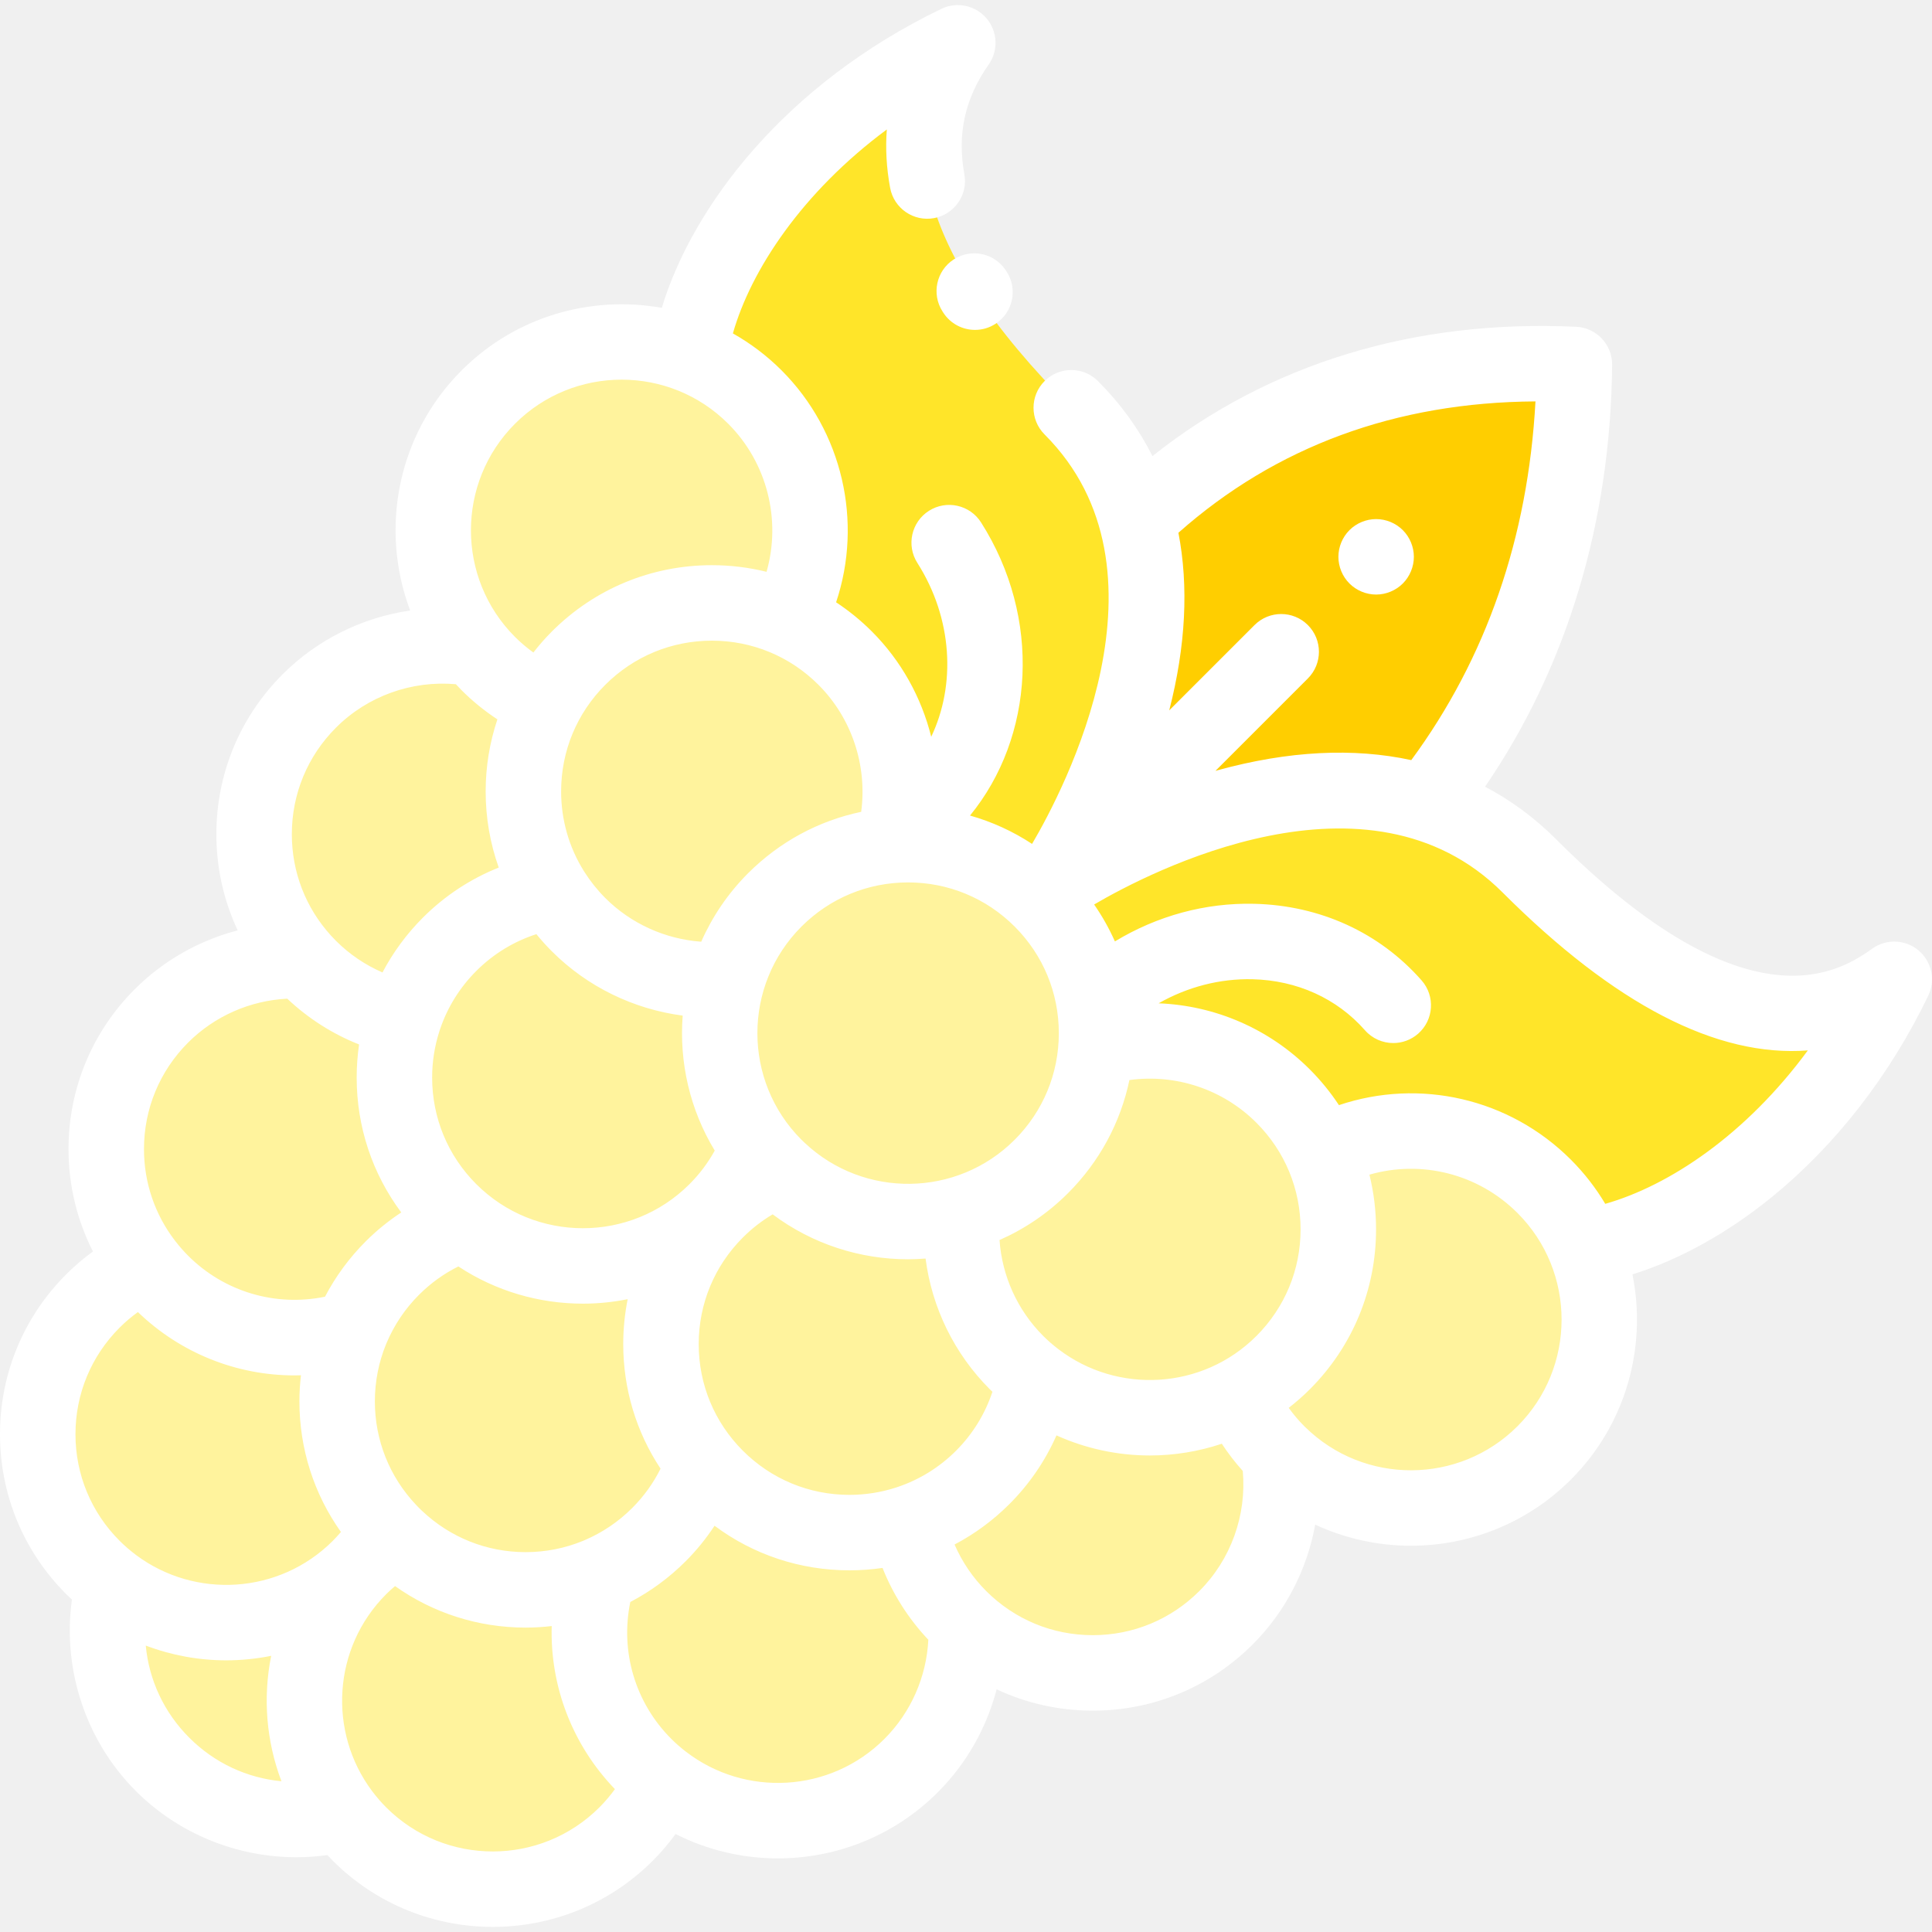
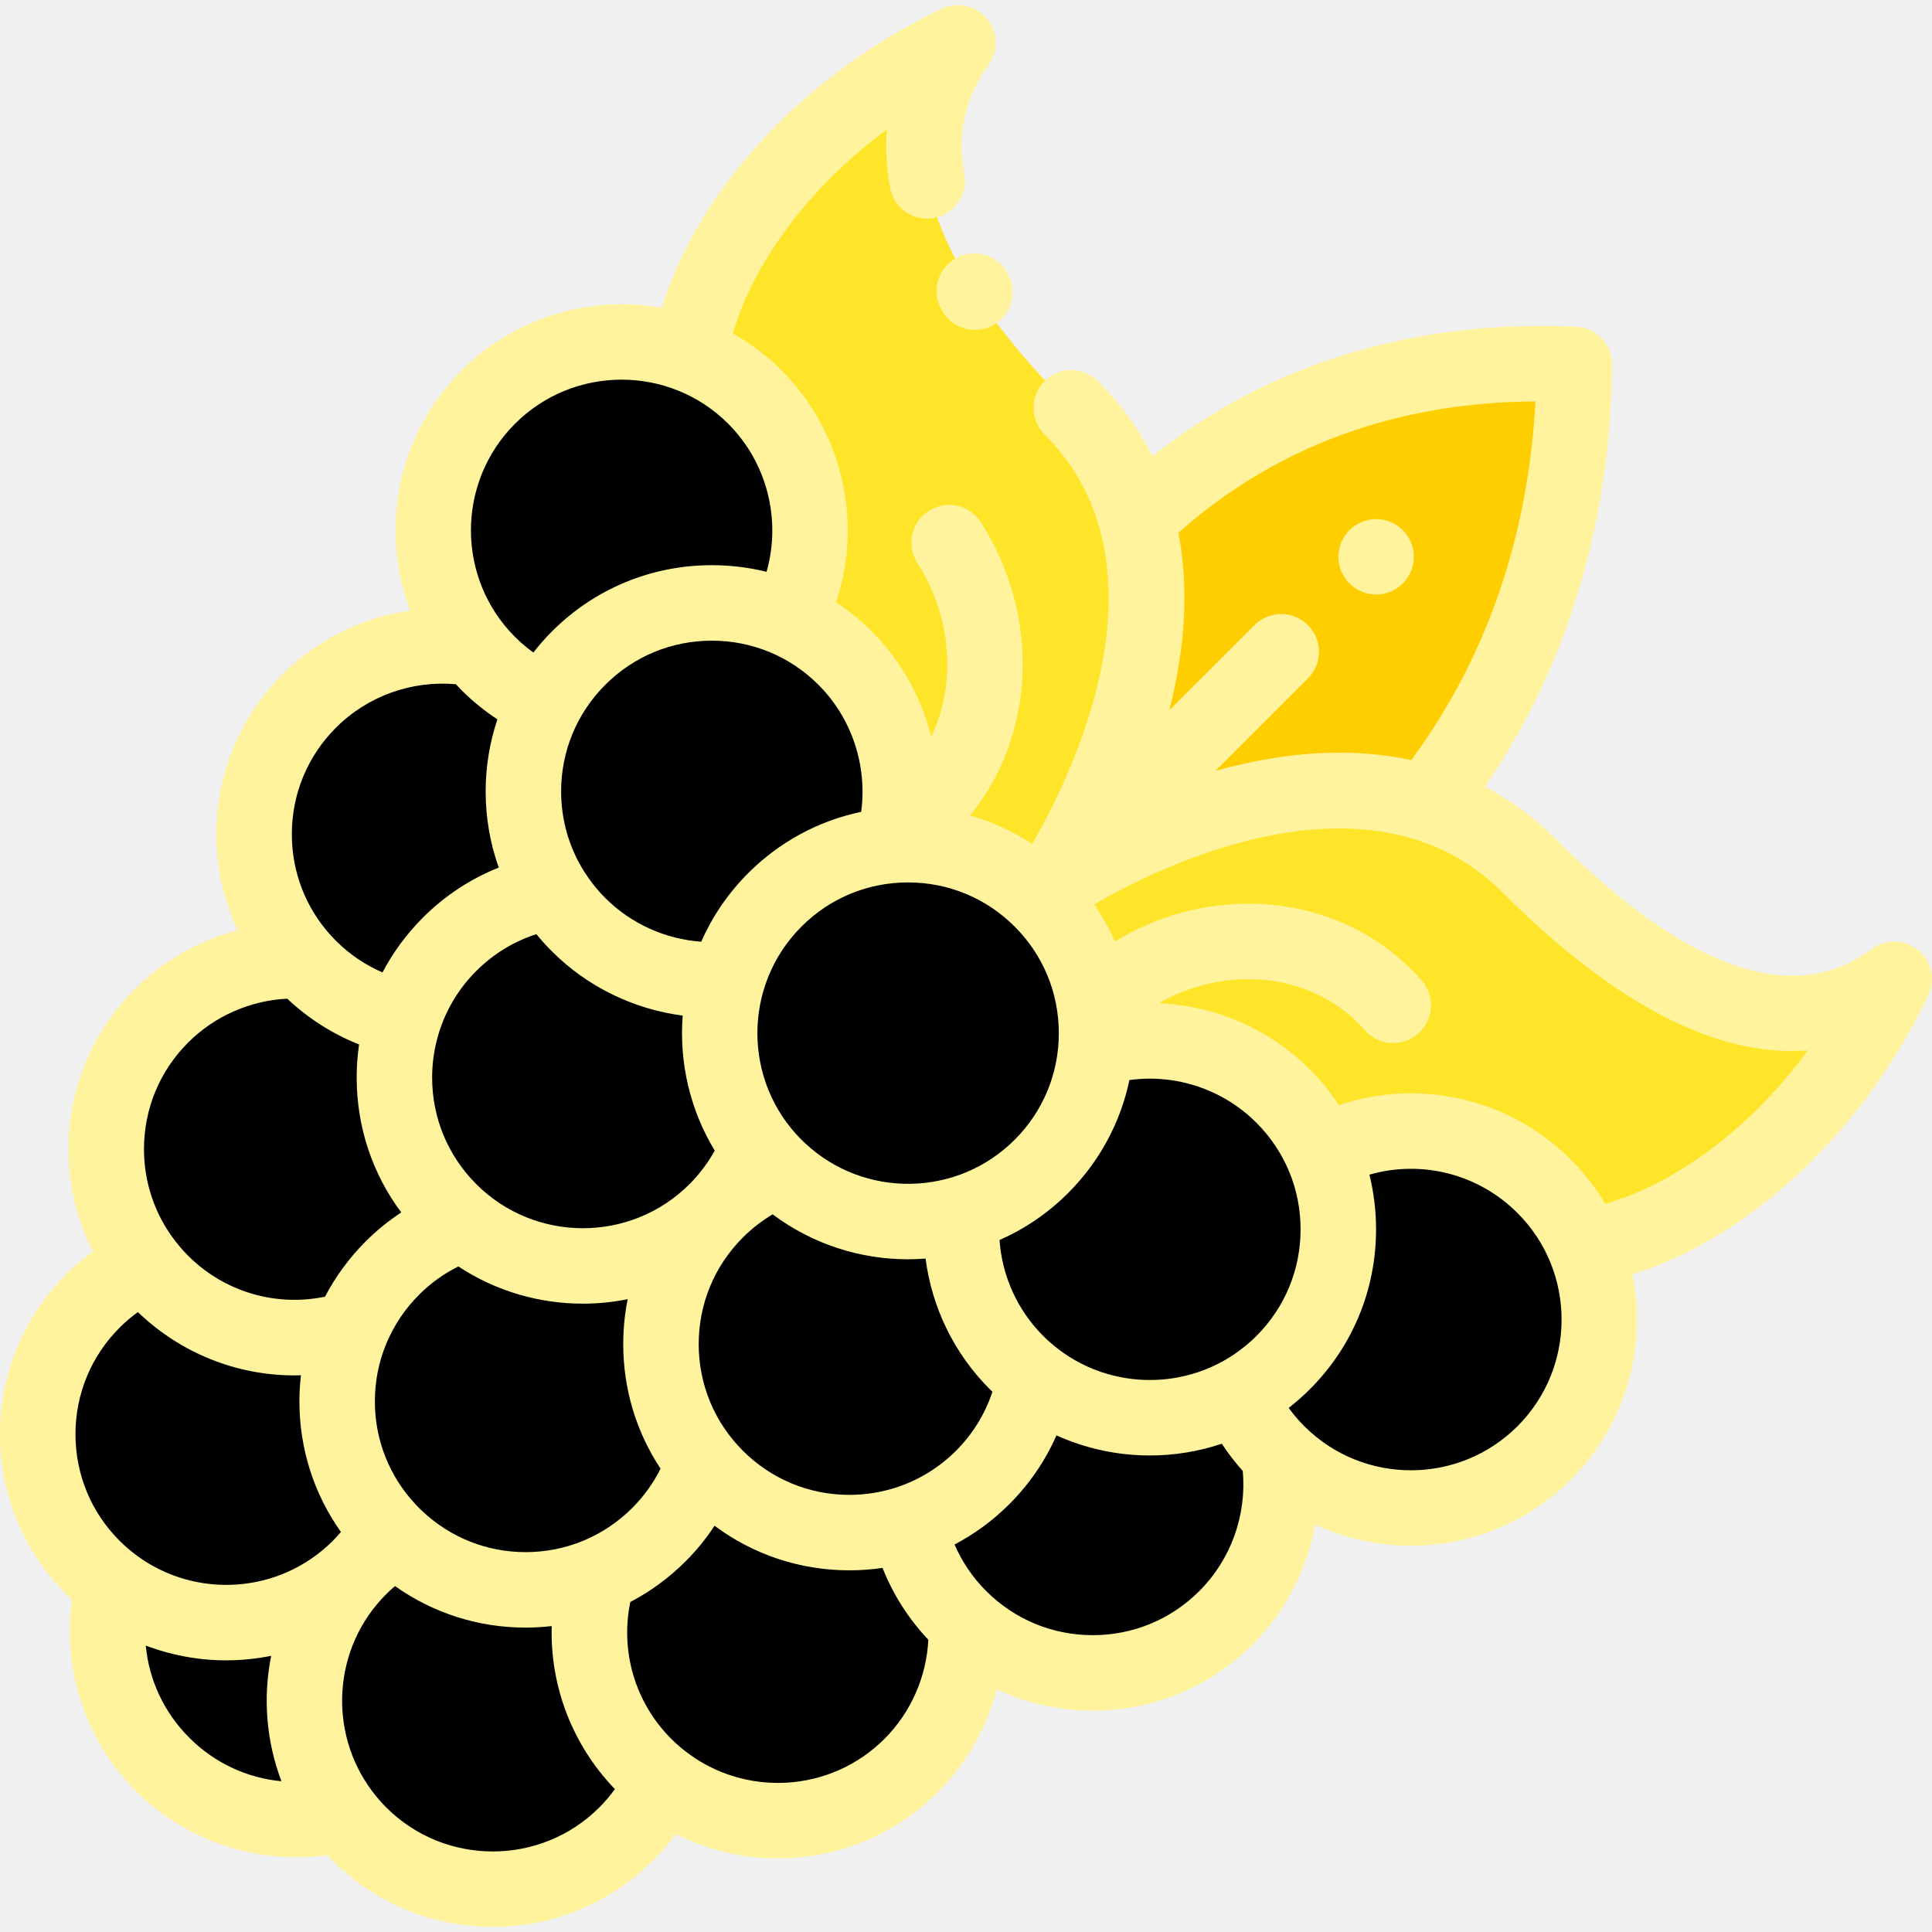
- <svg xmlns="http://www.w3.org/2000/svg" version="1.1" id="Capa_1" x="0px" y="0px" viewBox="0 0 512 512" style="enable-background:new 0 0 512 512;" xml:space="preserve" width="512px" height="512px" class="">
+ <svg xmlns="http://www.w3.org/2000/svg" version="1.1" id="Capa_1" x="0px" y="0px" viewBox="0 0 512 512" style="enable-background:new 0 0 512 512;" xml:space="preserve" width="512px" height="512px" class="hovered-paths">
  <g>
    <link type="text/css" id="dark-mode" rel="stylesheet" href="" />
    <style type="text/css" id="dark-mode-custom-style" />
-     <path style="fill:#FFCE00" d="M304.641,134.604c23.541-21.222,59.718-40.49,112.588-38.013  c-0.478,52.1-18.531,88.971-36.834,113.046c0,0-53.373-9.205-97.384,17.586C303.188,169.921,304.641,134.604,304.641,134.604z" data-original="#46C373" class="" data-old_color="#46C373" />
+     <path style="fill:#FFCE00" d="M304.641,134.604c23.541-21.222,59.718-40.49,112.588-38.013  c-0.478,52.1-18.531,88.971-36.834,113.046c0,0-53.373-9.205-97.384,17.586C303.188,169.921,304.641,134.604,304.641,134.604z" data-original="#46C373" class="hovered-path active-path" data-old_color="#46C373" />
    <g>
-       <path style="fill:#FFE529" d="M280.968,233.481c0,0,77.064-51.284,124.323-4.024c42.443,42.443,73.293,46.534,96.709,30.07   c-20.479,42.501-55.269,66.835-81.998,70.921c0,0-12.999-41.558-65.334-26.829c-33.001-29.272-58.021-27.118-58.021-27.118   S294.935,251.282,280.968,233.481z" data-original="#A5DC69" class="active-path" data-old_color="#A5DC69" />
-       <path style="fill:#FFE529" d="M279.87,232.384c0,0,51.284-77.064,4.024-124.323c-42.443-42.443-46.534-73.293-30.07-96.709   c-42.828,20.636-67.207,55.805-71.012,82.613c0,0,40.883,16.187,31.869,69.951c18.986,7.098,27.083,22.462,26.034,52.446   C266.333,218.347,279.87,232.384,279.87,232.384z" data-original="#A5DC69" class="active-path" data-old_color="#A5DC69" />
+       <path style="fill:#FFE529" d="M280.968,233.481c0,0,77.064-51.284,124.323-4.024c42.443,42.443,73.293,46.534,96.709,30.07   c-20.479,42.501-55.269,66.835-81.998,70.921c0,0-12.999-41.558-65.334-26.829c-33.001-29.272-58.021-27.118-58.021-27.118   S294.935,251.282,280.968,233.481z" data-original="#A5DC69" class="" data-old_color="#A5DC69" />
+       <path style="fill:#FFE529" d="M279.87,232.384c0,0,51.284-77.064,4.024-124.323c-42.443-42.443-46.534-73.293-30.07-96.709   c-42.828,20.636-67.207,55.805-71.012,82.613c0,0,40.883,16.187,31.869,69.951c18.986,7.098,27.083,22.462,26.034,52.446   C266.333,218.347,279.87,232.384,279.87,232.384z" data-original="#A5DC69" class="" data-old_color="#A5DC69" />
    </g>
    <g>
-       <circle style="fill:#FFF39D" cx="240.65" cy="273.799" r="49.951" data-original="#FF5A5A" class="" data-old_color="#FF5A5A" />
-       <path style="fill:#FFF39D" d="M192.78,259.501c-14.121,1.163-28.642-3.646-39.445-14.449c-2.708-2.708-5.026-5.656-6.982-8.766   c-9.959,1.632-19.52,6.275-27.201,13.956c-19.507,19.507-19.507,51.134,0,70.641c19.507,19.507,51.134,19.507,70.641,0   c4.966-4.966,8.662-10.719,11.098-16.856C191.036,291.096,188.324,274.464,192.78,259.501z" data-original="#FF5A5A" class="" data-old_color="#FF5A5A" />
-       <path style="fill:#FFF39D" d="M274.219,365.339c-1.672-1.293-3.288-2.691-4.822-4.225c-10.804-10.804-15.612-25.324-14.449-39.445   c-16.646,4.956-35.357,1.045-48.738-11.709c-5.972,2.437-11.569,6.075-16.417,10.923c-19.507,19.507-19.507,51.134,0,70.641   s51.134,19.507,70.641,0C267.854,384.105,272.443,374.931,274.219,365.339z" data-original="#FF5A5A" class="" data-old_color="#FF5A5A" />
-       <path style="fill:#FFF39D" d="M338.874,385.311c-0.096-0.094-0.195-0.181-0.29-0.276c-4.502-4.502-7.952-9.655-10.376-15.151   c0.019-0.01,0.037-0.022,0.055-0.032c-17.079,9.135-38.345,7.637-54.046-4.499c-1.778,9.587-6.366,18.755-13.781,26.171   c-5.731,5.731-12.511,9.764-19.719,12.128c1.919,9.181,6.43,17.928,13.557,25.056c19.507,19.507,51.134,19.507,70.641,0   C336.73,416.891,341.375,400.632,338.874,385.311z" data-original="#FF5A5A" class="" data-old_color="#FF5A5A" />
-       <path style="fill:#FFF39D" d="M153.335,174.41c15.005-15.005,37.176-18.454,55.49-10.376c10.072-18.89,7.153-42.887-8.77-58.81   c-19.507-19.507-51.134-19.507-70.641,0s-19.507,51.134,0,70.641c4.502,4.502,9.655,7.952,15.151,10.376   C146.831,181.99,149.751,177.994,153.335,174.41z" data-original="#FF5A5A" class="" data-old_color="#FF5A5A" />
-       <path style="fill:#FFF39D" d="M205.328,238.48c8.703-8.703,19.82-13.512,31.196-14.449c5.065-17.011,0.884-36.188-12.548-49.62   c-19.507-19.507-51.134-19.507-70.641,0s-19.507,51.134,0,70.641c10.804,10.804,25.324,15.612,39.445,14.449   C195.071,251.807,199.252,244.555,205.328,238.48z" data-original="#FF5A5A" class="" data-old_color="#FF5A5A" />
-       <path style="fill:#FFF39D" d="M340.038,361.114c15.005-15.005,18.454-37.176,10.376-55.49c18.89-10.072,42.887-7.153,58.81,8.77   c19.507,19.507,19.507,51.134,0,70.641s-51.134,19.507-70.641,0c-4.502-4.502-7.952-9.655-10.376-15.151   C332.459,367.617,336.454,364.698,340.038,361.114z" data-original="#FF5A5A" class="" data-old_color="#FF5A5A" />
-       <path style="fill:#FFF39D" d="M275.969,309.121c8.703-8.703,13.512-19.82,14.449-31.196c17.011-5.065,36.188-0.884,49.62,12.548   c19.507,19.507,19.507,51.134,0,70.641s-51.134,19.507-70.641,0c-10.804-10.804-15.612-25.324-14.449-39.445   C262.642,319.378,269.894,315.196,275.969,309.121z" data-original="#FF5A5A" class="" data-old_color="#FF5A5A" />
-       <path style="fill:#FFF39D" d="M145.852,184.025c0.424-0.705,0.87-1.4,1.331-2.087C146.721,182.626,146.275,183.32,145.852,184.025   z" data-original="#FF5A5A" class="" data-old_color="#FF5A5A" />
-       <path style="fill:#FFF39D" d="M146.353,236.286c-9.779-15.548-10.144-35.293-1.134-51.171c-0.214,0.377-0.451,0.745-0.654,1.127   c-5.496-2.424-10.648-5.874-15.151-10.376c-1.276-1.276-2.463-2.606-3.572-3.978c-15.46-2.679-31.934,1.936-43.873,13.875   c-19.507,19.507-19.507,51.134,0,70.641c7.127,7.127,15.875,11.638,25.056,13.557c2.364-7.208,6.397-13.989,12.128-19.719   C126.833,242.56,136.394,237.915,146.353,236.286z" data-original="#FF5A5A" class="" data-old_color="#FF5A5A" />
-       <path style="fill:#FFF39D" d="M177.945,339.736c-1.039-1.266-2.146-2.494-3.328-3.676s-2.411-2.289-3.676-3.328   c-16.05,5.59-34.381,2.749-48.112-8.52c-6.886,2.398-13.352,6.347-18.853,11.848c-19.507,19.507-19.507,51.134,0,70.641   s51.134,19.507,70.641,0c5.502-5.502,9.45-11.967,11.848-18.853C175.196,374.117,172.355,355.786,177.945,339.736z" data-original="#FF5A5A" class="" data-old_color="#FF5A5A" />
-       <path style="fill:#FFF39D" d="M256.029,430.377c-0.595-0.541-1.182-1.095-1.756-1.67c-7.127-7.127-11.638-15.875-13.557-25.056   c0.081-0.027,0.16-0.06,0.241-0.087c-17.385,5.802-37.322,1.8-51.163-12.041c-1.371-1.371-2.626-2.813-3.804-4.296   c0.163,0.204,0.309,0.417,0.475,0.62c-2.398,6.886-6.347,13.352-11.848,18.853c-4.758,4.758-10.24,8.346-16.088,10.783   c-5.435,17.204-1.345,36.766,12.294,50.406c19.507,19.507,51.134,19.507,70.641,0C251.777,457.577,256.624,443.88,256.029,430.377z   " data-original="#FF5A5A" class="" data-old_color="#FF5A5A" />
-       <path style="fill:#FFF39D" d="M123.448,324.686c-1.483-1.177-2.925-2.432-4.296-3.804c-13.841-13.841-17.843-33.778-12.041-51.163   c-0.027,0.081-0.06,0.16-0.087,0.241c-9.181-1.919-17.928-6.43-25.056-13.557c-0.574-0.574-1.129-1.161-1.67-1.756   c-13.503-0.595-27.2,4.252-37.513,14.564c-19.507,19.507-19.507,51.134,0,70.641c13.64,13.64,33.202,17.729,50.406,12.294   c2.437-5.848,6.025-11.33,10.783-16.088c5.502-5.502,11.967-9.45,18.853-11.848C123.031,324.377,123.244,324.524,123.448,324.686z" data-original="#FF5A5A" class="" data-old_color="#FF5A5A" />
-       <path style="fill:#FFF39D" d="M95.271,415.404c-17.812,17.812-45.724,19.35-65.292,4.634   c-4.143,16.479,0.223,34.657,13.111,47.546c12.889,12.889,31.067,17.255,47.546,13.111   C75.922,461.128,77.46,433.216,95.271,415.404z" data-original="#FF5A5A" class="" data-old_color="#FF5A5A" />
-       <path style="fill:#FFF39D" d="M170.823,467.889c-13.64-13.64-17.729-33.202-12.294-50.406c-17.68,7.367-38.724,4.124-53.436-9.721   c-3.503,2.083-6.808,4.628-9.821,7.642c-19.507,19.507-19.507,51.134,0,70.641s51.134,19.507,70.641,0   c4.154-4.154,7.414-8.86,9.799-13.879C174.016,470.86,172.378,469.444,170.823,467.889z" data-original="#FF5A5A" class="" data-old_color="#FF5A5A" />
-       <path style="fill:#FFF39D" d="M93.192,352.147c-17.204,5.435-36.766,1.345-50.406-12.294c-1.554-1.554-2.97-3.193-4.277-4.889   c-5.019,2.385-9.725,5.645-13.879,9.799c-19.507,19.507-19.507,51.134,0,70.641s51.134,19.507,70.641,0   c3.014-3.014,5.559-6.318,7.642-9.821C89.068,390.871,85.825,369.827,93.192,352.147z" data-original="#FF5A5A" class="" data-old_color="#FF5A5A" />
+       <circle style="fill:#000000" cx="240.65" cy="273.799" r="49.951" data-original="#FF5A5A" class="" data-old_color="#FF5A5A" />
+       <path style="fill:#000000" d="M192.78,259.501c-14.121,1.163-28.642-3.646-39.445-14.449c-2.708-2.708-5.026-5.656-6.982-8.766   c-9.959,1.632-19.52,6.275-27.201,13.956c-19.507,19.507-19.507,51.134,0,70.641c19.507,19.507,51.134,19.507,70.641,0   c4.966-4.966,8.662-10.719,11.098-16.856C191.036,291.096,188.324,274.464,192.78,259.501z" data-original="#FF5A5A" class="" data-old_color="#FF5A5A" />
+       <path style="fill:#000000" d="M274.219,365.339c-1.672-1.293-3.288-2.691-4.822-4.225c-10.804-10.804-15.612-25.324-14.449-39.445   c-16.646,4.956-35.357,1.045-48.738-11.709c-5.972,2.437-11.569,6.075-16.417,10.923c-19.507,19.507-19.507,51.134,0,70.641   s51.134,19.507,70.641,0C267.854,384.105,272.443,374.931,274.219,365.339z" data-original="#FF5A5A" class="" data-old_color="#FF5A5A" />
+       <path style="fill:#000000" d="M338.874,385.311c-0.096-0.094-0.195-0.181-0.29-0.276c-4.502-4.502-7.952-9.655-10.376-15.151   c0.019-0.01,0.037-0.022,0.055-0.032c-17.079,9.135-38.345,7.637-54.046-4.499c-1.778,9.587-6.366,18.755-13.781,26.171   c-5.731,5.731-12.511,9.764-19.719,12.128c1.919,9.181,6.43,17.928,13.557,25.056c19.507,19.507,51.134,19.507,70.641,0   C336.73,416.891,341.375,400.632,338.874,385.311z" data-original="#FF5A5A" class="" data-old_color="#FF5A5A" />
+       <path style="fill:#000000" d="M153.335,174.41c15.005-15.005,37.176-18.454,55.49-10.376c10.072-18.89,7.153-42.887-8.77-58.81   c-19.507-19.507-51.134-19.507-70.641,0s-19.507,51.134,0,70.641c4.502,4.502,9.655,7.952,15.151,10.376   C146.831,181.99,149.751,177.994,153.335,174.41z" data-original="#FF5A5A" class="" data-old_color="#FF5A5A" />
+       <path style="fill:#000000" d="M205.328,238.48c8.703-8.703,19.82-13.512,31.196-14.449c5.065-17.011,0.884-36.188-12.548-49.62   c-19.507-19.507-51.134-19.507-70.641,0s-19.507,51.134,0,70.641c10.804,10.804,25.324,15.612,39.445,14.449   C195.071,251.807,199.252,244.555,205.328,238.48z" data-original="#FF5A5A" class="" data-old_color="#FF5A5A" />
+       <path style="fill:#000000" d="M340.038,361.114c15.005-15.005,18.454-37.176,10.376-55.49c18.89-10.072,42.887-7.153,58.81,8.77   c19.507,19.507,19.507,51.134,0,70.641s-51.134,19.507-70.641,0c-4.502-4.502-7.952-9.655-10.376-15.151   C332.459,367.617,336.454,364.698,340.038,361.114z" data-original="#FF5A5A" class="" data-old_color="#FF5A5A" />
+       <path style="fill:#000000" d="M275.969,309.121c8.703-8.703,13.512-19.82,14.449-31.196c17.011-5.065,36.188-0.884,49.62,12.548   c19.507,19.507,19.507,51.134,0,70.641s-51.134,19.507-70.641,0c-10.804-10.804-15.612-25.324-14.449-39.445   C262.642,319.378,269.894,315.196,275.969,309.121z" data-original="#FF5A5A" class="" data-old_color="#FF5A5A" />
+       <path style="fill:#000000" d="M145.852,184.025c0.424-0.705,0.87-1.4,1.331-2.087C146.721,182.626,146.275,183.32,145.852,184.025   z" data-original="#FF5A5A" class="" data-old_color="#FF5A5A" />
+       <path style="fill:#000000" d="M146.353,236.286c-9.779-15.548-10.144-35.293-1.134-51.171c-0.214,0.377-0.451,0.745-0.654,1.127   c-5.496-2.424-10.648-5.874-15.151-10.376c-1.276-1.276-2.463-2.606-3.572-3.978c-15.46-2.679-31.934,1.936-43.873,13.875   c-19.507,19.507-19.507,51.134,0,70.641c7.127,7.127,15.875,11.638,25.056,13.557c2.364-7.208,6.397-13.989,12.128-19.719   C126.833,242.56,136.394,237.915,146.353,236.286z" data-original="#FF5A5A" class="" data-old_color="#FF5A5A" />
+       <path style="fill:#000000" d="M177.945,339.736c-1.039-1.266-2.146-2.494-3.328-3.676s-2.411-2.289-3.676-3.328   c-16.05,5.59-34.381,2.749-48.112-8.52c-6.886,2.398-13.352,6.347-18.853,11.848c-19.507,19.507-19.507,51.134,0,70.641   s51.134,19.507,70.641,0c5.502-5.502,9.45-11.967,11.848-18.853C175.196,374.117,172.355,355.786,177.945,339.736z" data-original="#FF5A5A" class="" data-old_color="#FF5A5A" />
+       <path style="fill:#000000" d="M256.029,430.377c-0.595-0.541-1.182-1.095-1.756-1.67c-7.127-7.127-11.638-15.875-13.557-25.056   c0.081-0.027,0.16-0.06,0.241-0.087c-17.385,5.802-37.322,1.8-51.163-12.041c-1.371-1.371-2.626-2.813-3.804-4.296   c0.163,0.204,0.309,0.417,0.475,0.62c-2.398,6.886-6.347,13.352-11.848,18.853c-4.758,4.758-10.24,8.346-16.088,10.783   c-5.435,17.204-1.345,36.766,12.294,50.406c19.507,19.507,51.134,19.507,70.641,0C251.777,457.577,256.624,443.88,256.029,430.377z   " data-original="#FF5A5A" class="" data-old_color="#FF5A5A" />
+       <path style="fill:#000000" d="M123.448,324.686c-1.483-1.177-2.925-2.432-4.296-3.804c-13.841-13.841-17.843-33.778-12.041-51.163   c-0.027,0.081-0.06,0.16-0.087,0.241c-9.181-1.919-17.928-6.43-25.056-13.557c-0.574-0.574-1.129-1.161-1.67-1.756   c-13.503-0.595-27.2,4.252-37.513,14.564c-19.507,19.507-19.507,51.134,0,70.641c13.64,13.64,33.202,17.729,50.406,12.294   c2.437-5.848,6.025-11.33,10.783-16.088c5.502-5.502,11.967-9.45,18.853-11.848C123.031,324.377,123.244,324.524,123.448,324.686z" data-original="#FF5A5A" class="" data-old_color="#FF5A5A" />
+       <path style="fill:#000000" d="M95.271,415.404c-17.812,17.812-45.724,19.35-65.292,4.634   c-4.143,16.479,0.223,34.657,13.111,47.546c12.889,12.889,31.067,17.255,47.546,13.111   C75.922,461.128,77.46,433.216,95.271,415.404z" data-original="#FF5A5A" class="" data-old_color="#FF5A5A" />
+       <path style="fill:#000000" d="M170.823,467.889c-13.64-13.64-17.729-33.202-12.294-50.406c-17.68,7.367-38.724,4.124-53.436-9.721   c-3.503,2.083-6.808,4.628-9.821,7.642c-19.507,19.507-19.507,51.134,0,70.641s51.134,19.507,70.641,0   c4.154-4.154,7.414-8.86,9.799-13.879C174.016,470.86,172.378,469.444,170.823,467.889z" data-original="#FF5A5A" class="" data-old_color="#FF5A5A" />
+       <path style="fill:#000000" d="M93.192,352.147c-17.204,5.435-36.766,1.345-50.406-12.294c-1.554-1.554-2.97-3.193-4.277-4.889   c-5.019,2.385-9.725,5.645-13.879,9.799c-19.507,19.507-19.507,51.134,0,70.641s51.134,19.507,70.641,0   c3.014-3.014,5.559-6.318,7.642-9.821C89.068,390.871,85.825,369.827,93.192,352.147z" data-original="#FF5A5A" class="" data-old_color="#FF5A5A" />
    </g>
-     <path d="M508.469,251.901c-3.471-2.945-8.495-3.173-12.22-0.554c-7.977,5.608-32.251,22.676-83.886-28.961  c-5.69-5.689-11.983-10.322-18.813-13.903c21.678-31.626,33.297-70.076,33.68-111.801c0.049-5.376-4.161-9.829-9.532-10.081  c-42.931-2.01-81.531,9.817-112.282,34.265c-3.651-7.242-8.466-13.893-14.449-19.877c-3.905-3.905-10.237-3.905-14.143,0  c-3.905,3.905-3.905,10.237,0,14.143c35.851,35.85,5.074,94.264-3.318,108.512c-5.08-3.343-10.615-5.865-16.441-7.514  c17.028-20.822,19.052-52.324,2.919-77.689c-2.965-4.66-9.146-6.035-13.805-3.07c-4.66,2.964-6.035,9.145-3.071,13.805  c9.39,14.763,10.226,32.341,3.674,46.078c-2.597-10.415-7.949-20.129-15.734-27.914c-2.923-2.923-6.099-5.5-9.472-7.726  c7.139-21.332,1.716-45.295-14.449-61.461c-3.931-3.931-8.282-7.184-12.903-9.793c4.757-16.771,18.362-37.422,40.795-54.052  c-0.389,5.03-0.099,10.192,0.875,15.474c1.001,5.431,6.213,9.022,11.647,8.022c5.431-1.001,9.023-6.215,8.022-11.647  c-1.954-10.604,0.153-20.108,6.443-29.054c2.619-3.725,2.391-8.748-0.554-12.22c-2.945-3.472-7.864-4.518-11.967-2.54  c-41.448,19.971-65.958,52.359-74.101,79.239c-18.674-3.344-38.637,2.17-53.04,16.572c-17.177,17.178-21.714,42.267-13.645,63.642  c-12.645,1.834-24.559,7.657-33.799,16.896c-11.324,11.323-17.56,26.378-17.56,42.392c0,8.953,1.953,17.605,5.651,25.475  c-10.224,2.667-19.685,7.995-27.273,15.583c-11.324,11.323-17.56,26.378-17.56,42.392c0,9.585,2.25,18.819,6.472,27.122  c-2.497,1.823-4.863,3.832-7.068,6.038C6.236,349.015,0,364.07,0,380.084s6.236,31.068,17.559,42.392  c0.492,0.492,0.999,0.958,1.503,1.429c-2.565,18.472,3.651,37.445,16.958,50.752c11.338,11.337,26.785,17.532,42.534,17.531  c2.737,0,5.482-0.194,8.217-0.574c0.471,0.504,0.938,1.012,1.429,1.504c11.688,11.688,27.04,17.531,42.392,17.531  s30.705-5.845,42.392-17.532c2.211-2.211,4.225-4.583,6.051-7.087c8.493,4.299,17.799,6.462,27.109,6.462  c15.352,0,30.705-5.844,42.392-17.53c7.588-7.588,12.915-17.05,15.582-27.274c7.87,3.698,16.522,5.651,25.475,5.651  c16.014,0,31.068-6.236,42.392-17.56c8.721-8.72,14.406-19.859,16.557-31.741c8.013,3.731,16.686,5.599,25.362,5.599  c15.35,0,30.706-5.845,42.392-17.53c14.746-14.747,20.179-35.326,16.319-54.38c12.401-3.858,25.226-10.94,37.05-20.583  c16.893-13.778,31.189-32.2,41.344-53.274C512.985,259.766,511.941,254.847,508.469,251.901z M406.917,106.377  c-1.975,36.132-13.042,68.047-32.913,95.059c-15.319-3.319-32.546-2.467-51.245,2.668c-0.219,0.06-0.433,0.124-0.651,0.185  l24.494-24.494c3.905-3.905,3.905-10.237,0-14.143s-10.237-3.905-14.143,0l-22.598,22.598c4.386-17.055,5.174-32.857,2.432-47.062  C338.133,118.301,369.918,106.609,406.917,106.377z M344.668,325.794c0,10.671-4.156,20.703-11.702,28.249  c-14.293,14.293-36.808,15.46-52.457,3.521c-0.004-0.004-0.009-0.007-0.013-0.01c-1.399-1.069-2.75-2.232-4.028-3.51  c-6.855-6.855-10.912-15.883-11.583-25.425c6.589-2.904,12.764-7.035,18.154-12.425c8.335-8.335,13.902-18.696,16.266-29.969  c12.272-1.677,24.744,2.403,33.662,11.321C340.513,305.09,344.668,315.122,344.668,325.794z M237.866,394.074  c-0.162,0.048-0.321,0.102-0.479,0.158c-3.915,1.259-8.042,1.922-12.273,1.922c-10.671,0-20.704-4.156-28.25-11.702  c-7.545-7.546-11.701-17.578-11.701-28.249s4.156-20.703,11.702-28.249c2.392-2.393,5.036-4.444,7.896-6.138  c10.598,7.932,23.24,11.908,35.888,11.908c1.546,0,3.092-0.076,4.635-0.194c1.684,13.012,7.594,25.207,17.043,34.656  c0.222,0.222,0.454,0.427,0.678,0.645c-1.944,5.86-5.21,11.192-9.641,15.623C248.932,388.885,243.639,392.136,237.866,394.074z   M167.545,399.629c-3.678,3.678-7.95,6.544-12.596,8.523c-0.174,0.067-0.344,0.142-0.514,0.219  c-4.741,1.941-9.861,2.961-15.139,2.961c-10.29,0-19.979-3.875-27.425-10.917c-0.558-0.517-1.096-1.052-1.612-1.612  c-7.041-7.445-10.914-17.134-10.914-27.423c0-5.287,1.023-10.415,2.97-15.164c0.07-0.156,0.139-0.311,0.201-0.471  c1.979-4.653,4.848-8.932,8.531-12.615c3.094-3.094,6.59-5.601,10.425-7.509c9.969,6.577,21.483,9.865,33.001,9.863  c3.978,0,7.954-0.401,11.868-1.186c-0.777,3.878-1.178,7.86-1.178,11.905c0,11.915,3.458,23.296,9.889,33.007  C173.144,393.042,170.638,396.537,167.545,399.629C163.867,403.307,170.638,396.537,167.545,399.629z M146.264,252.123  c9.383,9.382,21.638,15.319,34.657,17.024c-0.951,12.324,1.878,24.881,8.495,35.775c-1.795,3.242-4.028,6.223-6.694,8.889  c-15.577,15.575-40.922,15.577-56.5,0c-7.545-7.546-11.701-17.578-11.701-28.249c0-4.216,0.659-8.329,1.909-12.232  c0.069-0.194,0.137-0.39,0.195-0.59c1.941-5.745,5.184-11.014,9.598-15.427c4.514-4.514,9.941-7.823,15.922-9.749  C143.433,249.14,144.804,250.664,146.264,252.123z M280.599,273.801c0,10.671-4.156,20.703-11.701,28.249l0,0  c-15.282,15.286-39.965,15.563-55.603,0.851c-0.031-0.031-0.064-0.06-0.096-0.091c-0.267-0.253-0.538-0.499-0.8-0.76  c-15.577-15.576-15.577-40.922,0-56.499c7.545-7.545,17.578-11.701,28.25-11.701c10.671,0,20.704,4.156,28.249,11.702  C276.443,253.097,280.599,263.13,280.599,273.801z M228.219,215.145c-11.271,2.365-21.63,7.931-29.963,16.265  c-5.39,5.39-9.521,11.564-12.425,18.153c-9.53-0.682-18.62-4.775-25.426-11.582c-2.105-2.105-3.937-4.411-5.498-6.863  c-0.069-0.114-0.14-0.225-0.213-0.335c-3.897-6.26-5.991-13.493-5.991-21.05c0-10.671,4.156-20.704,11.702-28.25  c7.545-7.545,17.578-11.701,28.249-11.701c10.671,0,20.704,4.156,28.25,11.702C225.74,190.317,229.87,202.881,228.219,215.145z   M136.484,112.295c15.577-15.577,40.923-15.577,56.499,0c10.342,10.342,14.085,25.471,10.161,39.241  c-4.684-1.157-9.54-1.756-14.489-1.756c-16.013,0-31.068,6.236-42.391,17.559c-1.77,1.77-3.4,3.641-4.917,5.583  c-1.721-1.244-3.351-2.617-4.862-4.128C120.908,153.218,120.908,127.872,136.484,112.295z M89.04,192.833  c8.374-8.374,20.049-12.54,31.771-11.509c0.503,0.542,1.005,1.084,1.532,1.612c2.894,2.894,6.069,5.466,9.47,7.702  c-2.034,6.075-3.108,12.5-3.108,19.094c0,6.987,1.188,13.79,3.467,20.182c-7.475,2.984-14.287,7.454-20.091,13.257  c-4.347,4.347-7.936,9.247-10.718,14.537c-4.569-1.983-8.749-4.802-12.323-8.375c-0.457-0.457-0.901-0.925-1.333-1.4  c-0.022-0.025-0.045-0.049-0.067-0.073c-6.657-7.354-10.301-16.785-10.301-26.776C77.338,210.411,81.494,200.379,89.04,192.833z   M49.858,276.283c7.011-7.011,16.419-11.128,26.269-11.624c5.553,5.248,12.001,9.349,19.031,12.135  c-0.419,2.878-0.635,5.807-0.635,8.768c0,13.054,4.146,25.469,11.812,35.747c-3.363,2.219-6.521,4.77-9.429,7.679  c-4.378,4.378-7.986,9.319-10.777,14.653c-13.099,2.693-26.684-1.275-36.27-10.86c-1.192-1.193-2.29-2.454-3.31-3.763  c-0.059-0.08-0.122-0.156-0.184-0.235c-5.318-6.932-8.208-15.368-8.208-24.251C38.156,293.861,42.312,283.829,49.858,276.283z   M31.702,351.834c1.509-1.509,3.13-2.882,4.843-4.122c11.343,10.923,26.212,16.784,41.483,16.784c0.575,0,1.151-0.016,1.727-0.033  c-0.26,2.281-0.408,4.587-0.408,6.917c0,12.579,3.863,24.557,11.001,34.608c-0.688,0.805-1.396,1.594-2.146,2.345  c-14.198,14.2-36.508,15.45-52.143,3.764c-0.03-0.023-0.06-0.047-0.091-0.07c-1.485-1.117-2.914-2.343-4.265-3.694  C24.156,400.787,20,390.755,20,380.084S24.156,359.381,31.702,351.834z M50.163,460.514c-6.722-6.722-10.683-15.327-11.533-24.419  c6.853,2.597,14.085,3.912,21.322,3.912c3.993,0,7.985-0.405,11.914-1.195c-2.224,11.049-1.313,22.601,2.717,33.235  C65.489,471.197,56.884,467.236,50.163,460.514z M102.343,478.974c-1.351-1.351-2.577-2.78-3.693-4.265  c-0.023-0.031-0.047-0.061-0.071-0.091c-11.684-15.635-10.434-37.944,3.764-52.143c0.751-0.751,1.54-1.459,2.345-2.146  c10.052,7.139,22.03,11.002,34.608,11.002c2.328,0,4.633-0.147,6.912-0.408c-0.458,15.871,5.415,31.446,16.75,43.215  c-1.239,1.71-2.609,3.328-4.117,4.836C143.266,494.553,117.92,494.554,102.343,478.974z M181.776,464.215  c-0.022-0.016-0.043-0.034-0.065-0.05c-1.323-1.025-2.603-2.133-3.817-3.347c-9.585-9.585-13.554-23.169-10.86-36.27  c5.334-2.791,10.274-6.399,14.653-10.777c2.909-2.909,5.46-6.067,7.679-9.43c10.278,7.666,22.693,11.812,35.747,11.812  c0.001,0,0,0,0,0c2.961,0,5.889-0.216,8.768-0.635c2.787,7.031,6.888,13.48,12.137,19.033c-0.492,9.845-4.615,19.256-11.625,26.266  C220.051,475.16,197.431,476.285,181.776,464.215z M317.843,421.636c-7.546,7.546-17.578,11.702-28.25,11.702  s-20.704-4.156-28.25-11.702c-3.573-3.573-6.392-7.754-8.375-12.323c5.29-2.782,10.19-6.372,14.537-10.719  c5.302-5.302,9.504-11.463,12.47-18.203c7.841,3.542,16.29,5.324,24.742,5.324c6.451,0,12.898-1.045,19.077-3.109  c1.665,2.537,3.517,4.947,5.557,7.212C330.395,401.552,326.213,413.267,317.843,421.636z M402.154,377.964  c-15.493,15.492-40.644,15.569-56.24,0.246c-0.002-0.002-0.003-0.004-0.005-0.006c-0.088-0.087-0.182-0.176-0.281-0.269  c-1.504-1.507-2.871-3.126-4.106-4.836c1.936-1.508,3.809-3.135,5.587-4.914c11.324-11.323,17.56-26.378,17.56-42.392  c0-4.952-0.6-9.811-1.758-14.498c13.772-3.96,28.814-0.261,39.243,10.168C417.73,337.042,417.73,362.388,402.154,377.964z   M425.41,319.033c-2.488-4.178-5.523-8.119-9.115-11.711c-16.3-16.299-40.113-21.641-61.461-14.449  c-2.225-3.373-4.802-6.549-7.726-9.472c-10.852-10.851-25.208-16.938-40.064-17.514c7.662-4.348,16.216-6.579,24.875-6.378  c11.802,0.283,22.386,5.083,29.801,13.514c1.977,2.247,4.738,3.396,7.513,3.396c2.346,0,4.701-0.82,6.601-2.491  c4.147-3.647,4.552-9.966,0.904-14.113c-11.145-12.671-26.892-19.88-44.339-20.299c-12.975-0.313-25.727,3.181-36.937,9.969  c-1.516-3.415-3.356-6.689-5.506-9.784c14.667-8.596,72.619-38.817,108.264-3.172c29.711,29.711,56.788,43.702,80.874,41.841  C462.666,300.697,442.413,314.182,425.41,319.033z" data-original="#000000" class="" data-old_color="#000000" style="fill:#FFFFFF" />
-     <path d="M252.785,68.726c-4.646,2.986-5.991,9.173-3.004,13.819l0.212,0.328c1.916,2.949,5.122,4.553,8.395,4.553  c1.867,0,3.757-0.522,5.439-1.616c4.631-3.009,5.946-9.203,2.937-13.833l-0.16-0.247C263.617,67.084,257.43,65.739,252.785,68.726z" data-original="#000000" class="" data-old_color="#000000" style="fill:#FFFFFF" />
-     <path d="M364.69,157.563c2.63,0,5.21-1.07,7.07-2.93c1.86-1.86,2.93-4.44,2.93-7.07s-1.07-5.21-2.93-7.07s-4.44-2.93-7.07-2.93  s-5.21,1.07-7.07,2.93c-1.86,1.86-2.93,4.44-2.93,7.07s1.07,5.21,2.93,7.07C359.48,156.494,362.06,157.563,364.69,157.563z" data-original="#000000" class="" data-old_color="#000000" style="fill:#FFFFFF" />
+     <path d="M508.469,251.901c-3.471-2.945-8.495-3.173-12.22-0.554c-7.977,5.608-32.251,22.676-83.886-28.961  c-5.69-5.689-11.983-10.322-18.813-13.903c21.678-31.626,33.297-70.076,33.68-111.801c0.049-5.376-4.161-9.829-9.532-10.081  c-42.931-2.01-81.531,9.817-112.282,34.265c-3.651-7.242-8.466-13.893-14.449-19.877c-3.905-3.905-10.237-3.905-14.143,0  c-3.905,3.905-3.905,10.237,0,14.143c35.851,35.85,5.074,94.264-3.318,108.512c-5.08-3.343-10.615-5.865-16.441-7.514  c17.028-20.822,19.052-52.324,2.919-77.689c-2.965-4.66-9.146-6.035-13.805-3.07c-4.66,2.964-6.035,9.145-3.071,13.805  c9.39,14.763,10.226,32.341,3.674,46.078c-2.597-10.415-7.949-20.129-15.734-27.914c-2.923-2.923-6.099-5.5-9.472-7.726  c7.139-21.332,1.716-45.295-14.449-61.461c-3.931-3.931-8.282-7.184-12.903-9.793c4.757-16.771,18.362-37.422,40.795-54.052  c-0.389,5.03-0.099,10.192,0.875,15.474c1.001,5.431,6.213,9.022,11.647,8.022c5.431-1.001,9.023-6.215,8.022-11.647  c-1.954-10.604,0.153-20.108,6.443-29.054c2.619-3.725,2.391-8.748-0.554-12.22c-2.945-3.472-7.864-4.518-11.967-2.54  c-41.448,19.971-65.958,52.359-74.101,79.239c-18.674-3.344-38.637,2.17-53.04,16.572c-17.177,17.178-21.714,42.267-13.645,63.642  c-12.645,1.834-24.559,7.657-33.799,16.896c-11.324,11.323-17.56,26.378-17.56,42.392c0,8.953,1.953,17.605,5.651,25.475  c-10.224,2.667-19.685,7.995-27.273,15.583c-11.324,11.323-17.56,26.378-17.56,42.392c0,9.585,2.25,18.819,6.472,27.122  c-2.497,1.823-4.863,3.832-7.068,6.038C6.236,349.015,0,364.07,0,380.084s6.236,31.068,17.559,42.392  c0.492,0.492,0.999,0.958,1.503,1.429c-2.565,18.472,3.651,37.445,16.958,50.752c11.338,11.337,26.785,17.532,42.534,17.531  c2.737,0,5.482-0.194,8.217-0.574c0.471,0.504,0.938,1.012,1.429,1.504c11.688,11.688,27.04,17.531,42.392,17.531  s30.705-5.845,42.392-17.532c2.211-2.211,4.225-4.583,6.051-7.087c8.493,4.299,17.799,6.462,27.109,6.462  c15.352,0,30.705-5.844,42.392-17.53c7.588-7.588,12.915-17.05,15.582-27.274c7.87,3.698,16.522,5.651,25.475,5.651  c16.014,0,31.068-6.236,42.392-17.56c8.721-8.72,14.406-19.859,16.557-31.741c8.013,3.731,16.686,5.599,25.362,5.599  c15.35,0,30.706-5.845,42.392-17.53c14.746-14.747,20.179-35.326,16.319-54.38c12.401-3.858,25.226-10.94,37.05-20.583  c16.893-13.778,31.189-32.2,41.344-53.274C512.985,259.766,511.941,254.847,508.469,251.901z M406.917,106.377  c-1.975,36.132-13.042,68.047-32.913,95.059c-15.319-3.319-32.546-2.467-51.245,2.668c-0.219,0.06-0.433,0.124-0.651,0.185  l24.494-24.494c3.905-3.905,3.905-10.237,0-14.143s-10.237-3.905-14.143,0l-22.598,22.598c4.386-17.055,5.174-32.857,2.432-47.062  C338.133,118.301,369.918,106.609,406.917,106.377z M344.668,325.794c0,10.671-4.156,20.703-11.702,28.249  c-14.293,14.293-36.808,15.46-52.457,3.521c-0.004-0.004-0.009-0.007-0.013-0.01c-1.399-1.069-2.75-2.232-4.028-3.51  c-6.855-6.855-10.912-15.883-11.583-25.425c6.589-2.904,12.764-7.035,18.154-12.425c8.335-8.335,13.902-18.696,16.266-29.969  c12.272-1.677,24.744,2.403,33.662,11.321C340.513,305.09,344.668,315.122,344.668,325.794z M237.866,394.074  c-0.162,0.048-0.321,0.102-0.479,0.158c-3.915,1.259-8.042,1.922-12.273,1.922c-10.671,0-20.704-4.156-28.25-11.702  c-7.545-7.546-11.701-17.578-11.701-28.249s4.156-20.703,11.702-28.249c2.392-2.393,5.036-4.444,7.896-6.138  c10.598,7.932,23.24,11.908,35.888,11.908c1.546,0,3.092-0.076,4.635-0.194c1.684,13.012,7.594,25.207,17.043,34.656  c0.222,0.222,0.454,0.427,0.678,0.645c-1.944,5.86-5.21,11.192-9.641,15.623C248.932,388.885,243.639,392.136,237.866,394.074z   M167.545,399.629c-3.678,3.678-7.95,6.544-12.596,8.523c-0.174,0.067-0.344,0.142-0.514,0.219  c-4.741,1.941-9.861,2.961-15.139,2.961c-10.29,0-19.979-3.875-27.425-10.917c-0.558-0.517-1.096-1.052-1.612-1.612  c-7.041-7.445-10.914-17.134-10.914-27.423c0-5.287,1.023-10.415,2.97-15.164c0.07-0.156,0.139-0.311,0.201-0.471  c1.979-4.653,4.848-8.932,8.531-12.615c3.094-3.094,6.59-5.601,10.425-7.509c9.969,6.577,21.483,9.865,33.001,9.863  c3.978,0,7.954-0.401,11.868-1.186c-0.777,3.878-1.178,7.86-1.178,11.905c0,11.915,3.458,23.296,9.889,33.007  C173.144,393.042,170.638,396.537,167.545,399.629C163.867,403.307,170.638,396.537,167.545,399.629z M146.264,252.123  c9.383,9.382,21.638,15.319,34.657,17.024c-0.951,12.324,1.878,24.881,8.495,35.775c-1.795,3.242-4.028,6.223-6.694,8.889  c-15.577,15.575-40.922,15.577-56.5,0c-7.545-7.546-11.701-17.578-11.701-28.249c0-4.216,0.659-8.329,1.909-12.232  c0.069-0.194,0.137-0.39,0.195-0.59c1.941-5.745,5.184-11.014,9.598-15.427c4.514-4.514,9.941-7.823,15.922-9.749  C143.433,249.14,144.804,250.664,146.264,252.123z M280.599,273.801c0,10.671-4.156,20.703-11.701,28.249l0,0  c-15.282,15.286-39.965,15.563-55.603,0.851c-0.031-0.031-0.064-0.06-0.096-0.091c-0.267-0.253-0.538-0.499-0.8-0.76  c-15.577-15.576-15.577-40.922,0-56.499c7.545-7.545,17.578-11.701,28.25-11.701c10.671,0,20.704,4.156,28.249,11.702  C276.443,253.097,280.599,263.13,280.599,273.801z M228.219,215.145c-11.271,2.365-21.63,7.931-29.963,16.265  c-5.39,5.39-9.521,11.564-12.425,18.153c-9.53-0.682-18.62-4.775-25.426-11.582c-2.105-2.105-3.937-4.411-5.498-6.863  c-0.069-0.114-0.14-0.225-0.213-0.335c-3.897-6.26-5.991-13.493-5.991-21.05c0-10.671,4.156-20.704,11.702-28.25  c7.545-7.545,17.578-11.701,28.249-11.701c10.671,0,20.704,4.156,28.25,11.702C225.74,190.317,229.87,202.881,228.219,215.145z   M136.484,112.295c15.577-15.577,40.923-15.577,56.499,0c10.342,10.342,14.085,25.471,10.161,39.241  c-4.684-1.157-9.54-1.756-14.489-1.756c-16.013,0-31.068,6.236-42.391,17.559c-1.77,1.77-3.4,3.641-4.917,5.583  c-1.721-1.244-3.351-2.617-4.862-4.128C120.908,153.218,120.908,127.872,136.484,112.295z M89.04,192.833  c8.374-8.374,20.049-12.54,31.771-11.509c0.503,0.542,1.005,1.084,1.532,1.612c2.894,2.894,6.069,5.466,9.47,7.702  c-2.034,6.075-3.108,12.5-3.108,19.094c0,6.987,1.188,13.79,3.467,20.182c-7.475,2.984-14.287,7.454-20.091,13.257  c-4.347,4.347-7.936,9.247-10.718,14.537c-4.569-1.983-8.749-4.802-12.323-8.375c-0.457-0.457-0.901-0.925-1.333-1.4  c-0.022-0.025-0.045-0.049-0.067-0.073c-6.657-7.354-10.301-16.785-10.301-26.776C77.338,210.411,81.494,200.379,89.04,192.833z   M49.858,276.283c7.011-7.011,16.419-11.128,26.269-11.624c5.553,5.248,12.001,9.349,19.031,12.135  c-0.419,2.878-0.635,5.807-0.635,8.768c0,13.054,4.146,25.469,11.812,35.747c-3.363,2.219-6.521,4.77-9.429,7.679  c-4.378,4.378-7.986,9.319-10.777,14.653c-13.099,2.693-26.684-1.275-36.27-10.86c-1.192-1.193-2.29-2.454-3.31-3.763  c-0.059-0.08-0.122-0.156-0.184-0.235c-5.318-6.932-8.208-15.368-8.208-24.251C38.156,293.861,42.312,283.829,49.858,276.283z   M31.702,351.834c1.509-1.509,3.13-2.882,4.843-4.122c11.343,10.923,26.212,16.784,41.483,16.784c0.575,0,1.151-0.016,1.727-0.033  c-0.26,2.281-0.408,4.587-0.408,6.917c0,12.579,3.863,24.557,11.001,34.608c-0.688,0.805-1.396,1.594-2.146,2.345  c-14.198,14.2-36.508,15.45-52.143,3.764c-0.03-0.023-0.06-0.047-0.091-0.07c-1.485-1.117-2.914-2.343-4.265-3.694  C24.156,400.787,20,390.755,20,380.084S24.156,359.381,31.702,351.834z M50.163,460.514c-6.722-6.722-10.683-15.327-11.533-24.419  c6.853,2.597,14.085,3.912,21.322,3.912c3.993,0,7.985-0.405,11.914-1.195c-2.224,11.049-1.313,22.601,2.717,33.235  C65.489,471.197,56.884,467.236,50.163,460.514z M102.343,478.974c-1.351-1.351-2.577-2.78-3.693-4.265  c-0.023-0.031-0.047-0.061-0.071-0.091c-11.684-15.635-10.434-37.944,3.764-52.143c0.751-0.751,1.54-1.459,2.345-2.146  c10.052,7.139,22.03,11.002,34.608,11.002c2.328,0,4.633-0.147,6.912-0.408c-0.458,15.871,5.415,31.446,16.75,43.215  c-1.239,1.71-2.609,3.328-4.117,4.836C143.266,494.553,117.92,494.554,102.343,478.974z M181.776,464.215  c-0.022-0.016-0.043-0.034-0.065-0.05c-1.323-1.025-2.603-2.133-3.817-3.347c-9.585-9.585-13.554-23.169-10.86-36.27  c5.334-2.791,10.274-6.399,14.653-10.777c2.909-2.909,5.46-6.067,7.679-9.43c10.278,7.666,22.693,11.812,35.747,11.812  c0.001,0,0,0,0,0c2.961,0,5.889-0.216,8.768-0.635c2.787,7.031,6.888,13.48,12.137,19.033c-0.492,9.845-4.615,19.256-11.625,26.266  C220.051,475.16,197.431,476.285,181.776,464.215z M317.843,421.636c-7.546,7.546-17.578,11.702-28.25,11.702  s-20.704-4.156-28.25-11.702c-3.573-3.573-6.392-7.754-8.375-12.323c5.29-2.782,10.19-6.372,14.537-10.719  c5.302-5.302,9.504-11.463,12.47-18.203c7.841,3.542,16.29,5.324,24.742,5.324c6.451,0,12.898-1.045,19.077-3.109  c1.665,2.537,3.517,4.947,5.557,7.212C330.395,401.552,326.213,413.267,317.843,421.636z M402.154,377.964  c-15.493,15.492-40.644,15.569-56.24,0.246c-0.002-0.002-0.003-0.004-0.005-0.006c-0.088-0.087-0.182-0.176-0.281-0.269  c-1.504-1.507-2.871-3.126-4.106-4.836c1.936-1.508,3.809-3.135,5.587-4.914c11.324-11.323,17.56-26.378,17.56-42.392  c0-4.952-0.6-9.811-1.758-14.498c13.772-3.96,28.814-0.261,39.243,10.168C417.73,337.042,417.73,362.388,402.154,377.964z   M425.41,319.033c-2.488-4.178-5.523-8.119-9.115-11.711c-16.3-16.299-40.113-21.641-61.461-14.449  c-2.225-3.373-4.802-6.549-7.726-9.472c-10.852-10.851-25.208-16.938-40.064-17.514c7.662-4.348,16.216-6.579,24.875-6.378  c11.802,0.283,22.386,5.083,29.801,13.514c1.977,2.247,4.738,3.396,7.513,3.396c2.346,0,4.701-0.82,6.601-2.491  c4.147-3.647,4.552-9.966,0.904-14.113c-11.145-12.671-26.892-19.88-44.339-20.299c-12.975-0.313-25.727,3.181-36.937,9.969  c-1.516-3.415-3.356-6.689-5.506-9.784c14.667-8.596,72.619-38.817,108.264-3.172c29.711,29.711,56.788,43.702,80.874,41.841  C462.666,300.697,442.413,314.182,425.41,319.033z" data-original="#000000" class="" style="fill:#FFF39D" data-old_color="#000000" />
+     <path d="M252.785,68.726c-4.646,2.986-5.991,9.173-3.004,13.819l0.212,0.328c1.916,2.949,5.122,4.553,8.395,4.553  c1.867,0,3.757-0.522,5.439-1.616c4.631-3.009,5.946-9.203,2.937-13.833l-0.16-0.247C263.617,67.084,257.43,65.739,252.785,68.726z" data-original="#000000" class="" style="fill:#FFF39D" data-old_color="#000000" />
+     <path d="M364.69,157.563c2.63,0,5.21-1.07,7.07-2.93c1.86-1.86,2.93-4.44,2.93-7.07s-1.07-5.21-2.93-7.07s-4.44-2.93-7.07-2.93  s-5.21,1.07-7.07,2.93c-1.86,1.86-2.93,4.44-2.93,7.07s1.07,5.21,2.93,7.07C359.48,156.494,362.06,157.563,364.69,157.563z" data-original="#000000" class="" style="fill:#FFF39D" data-old_color="#000000" />
  </g>
</svg>
